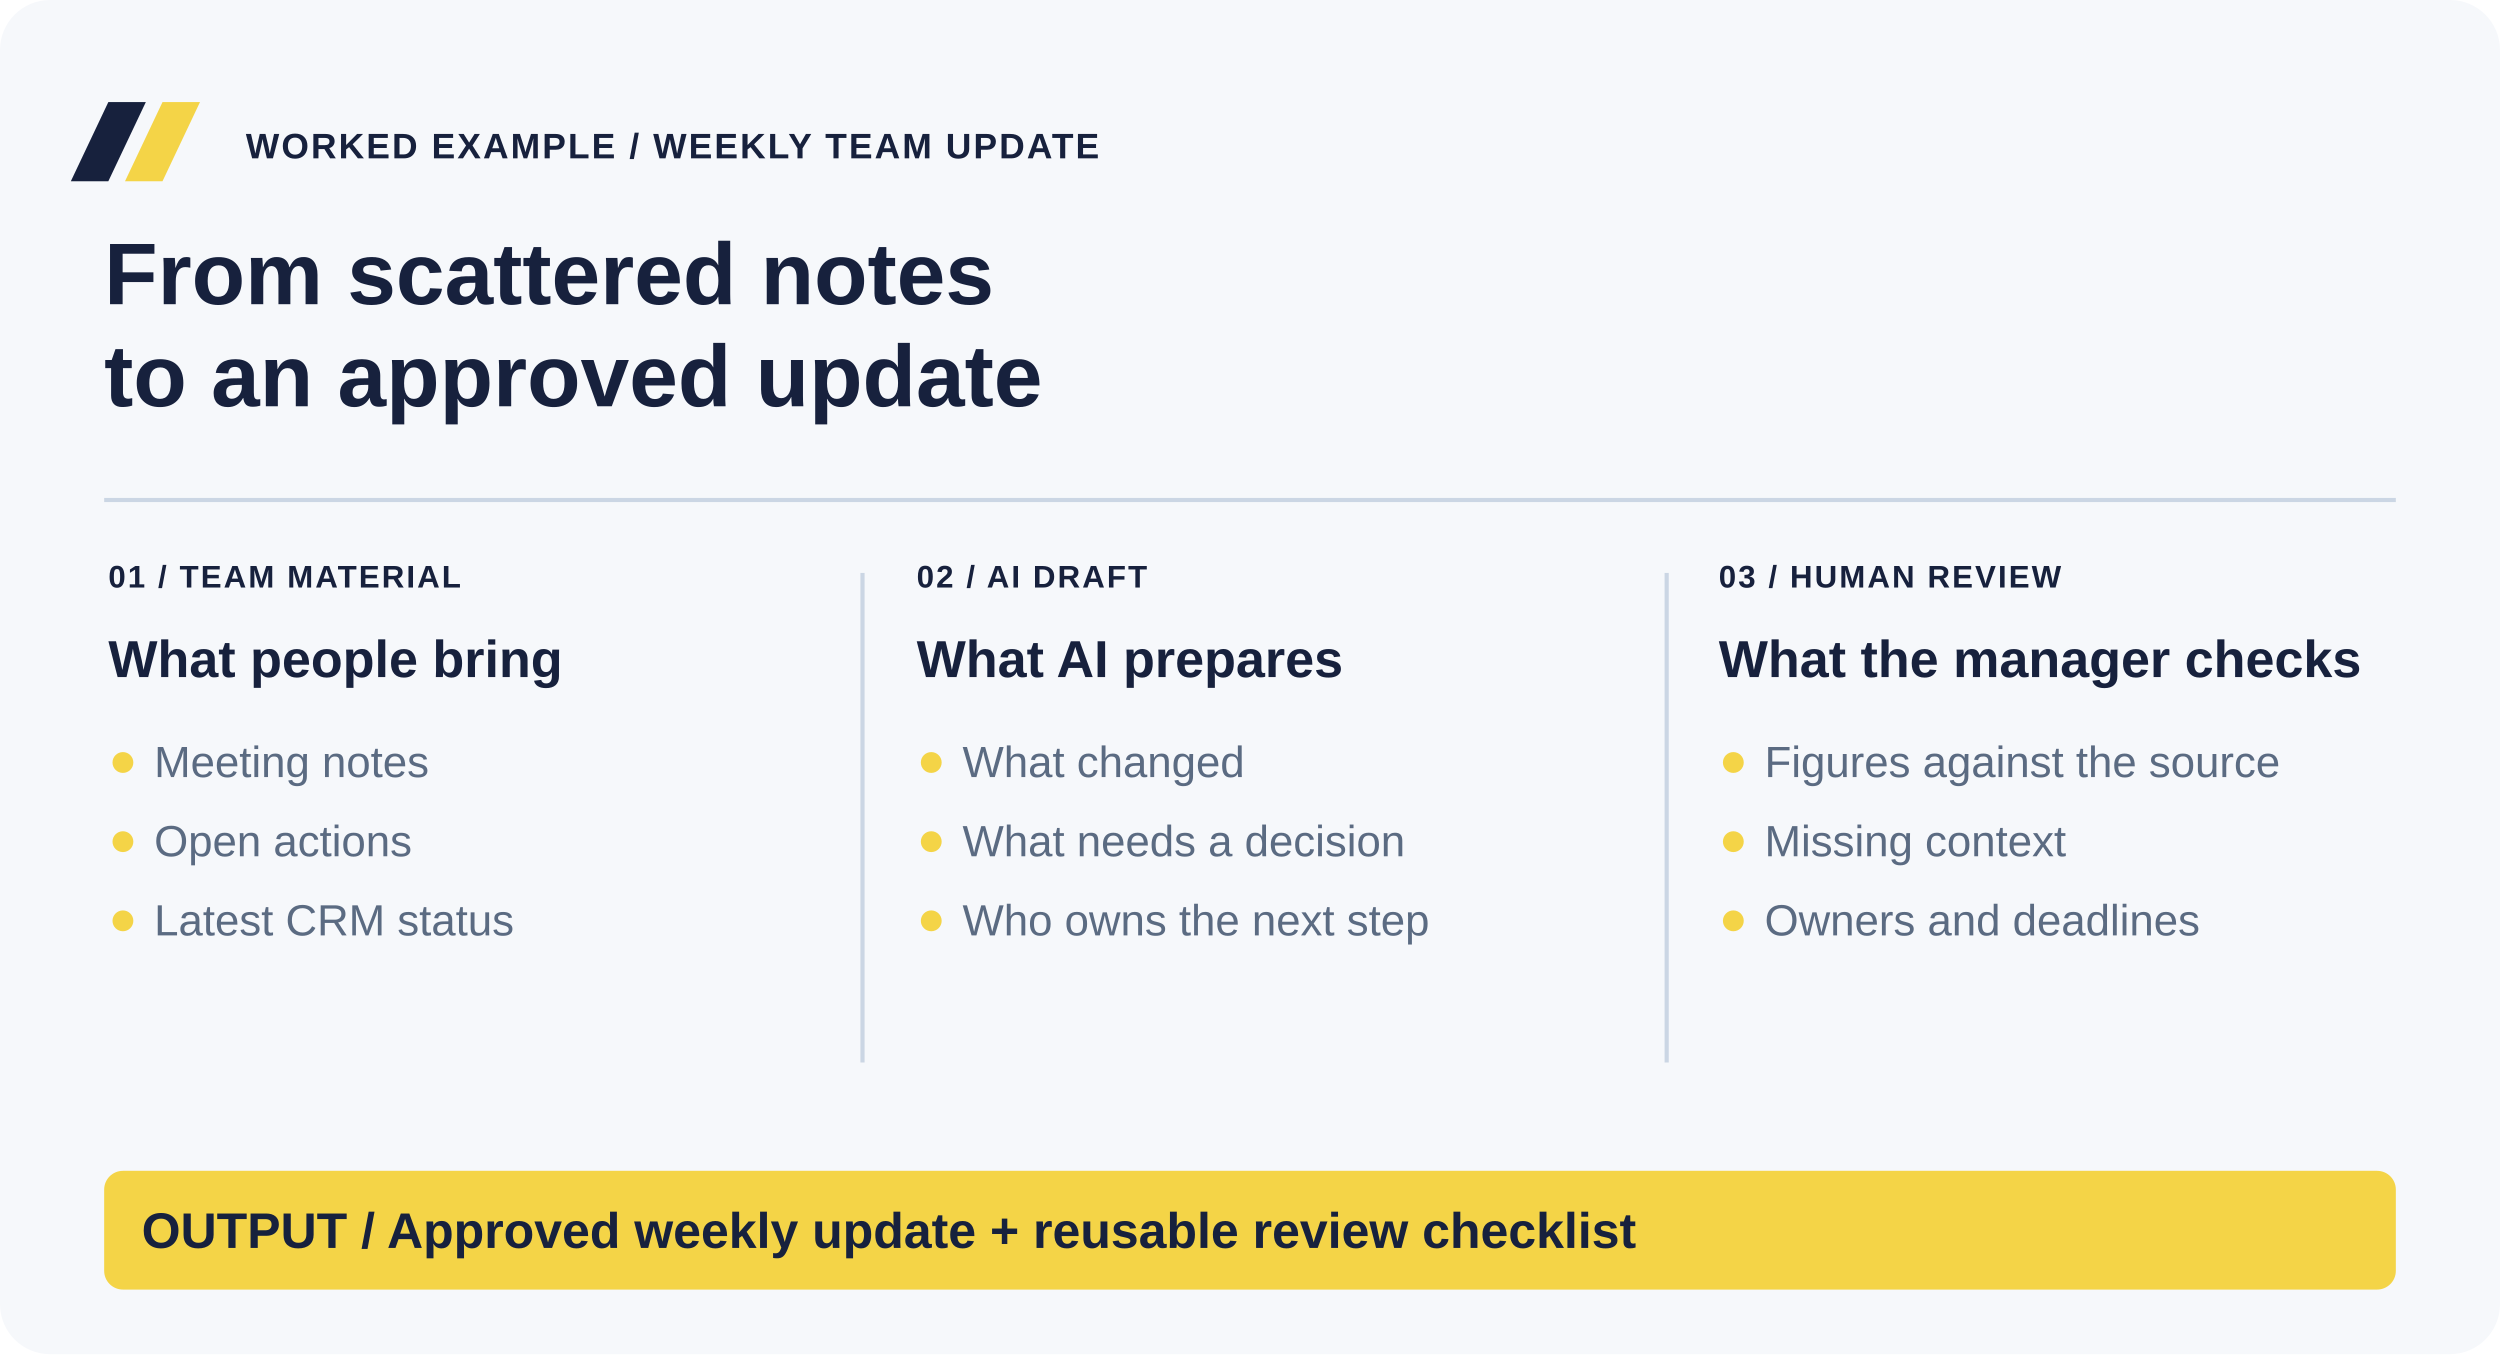
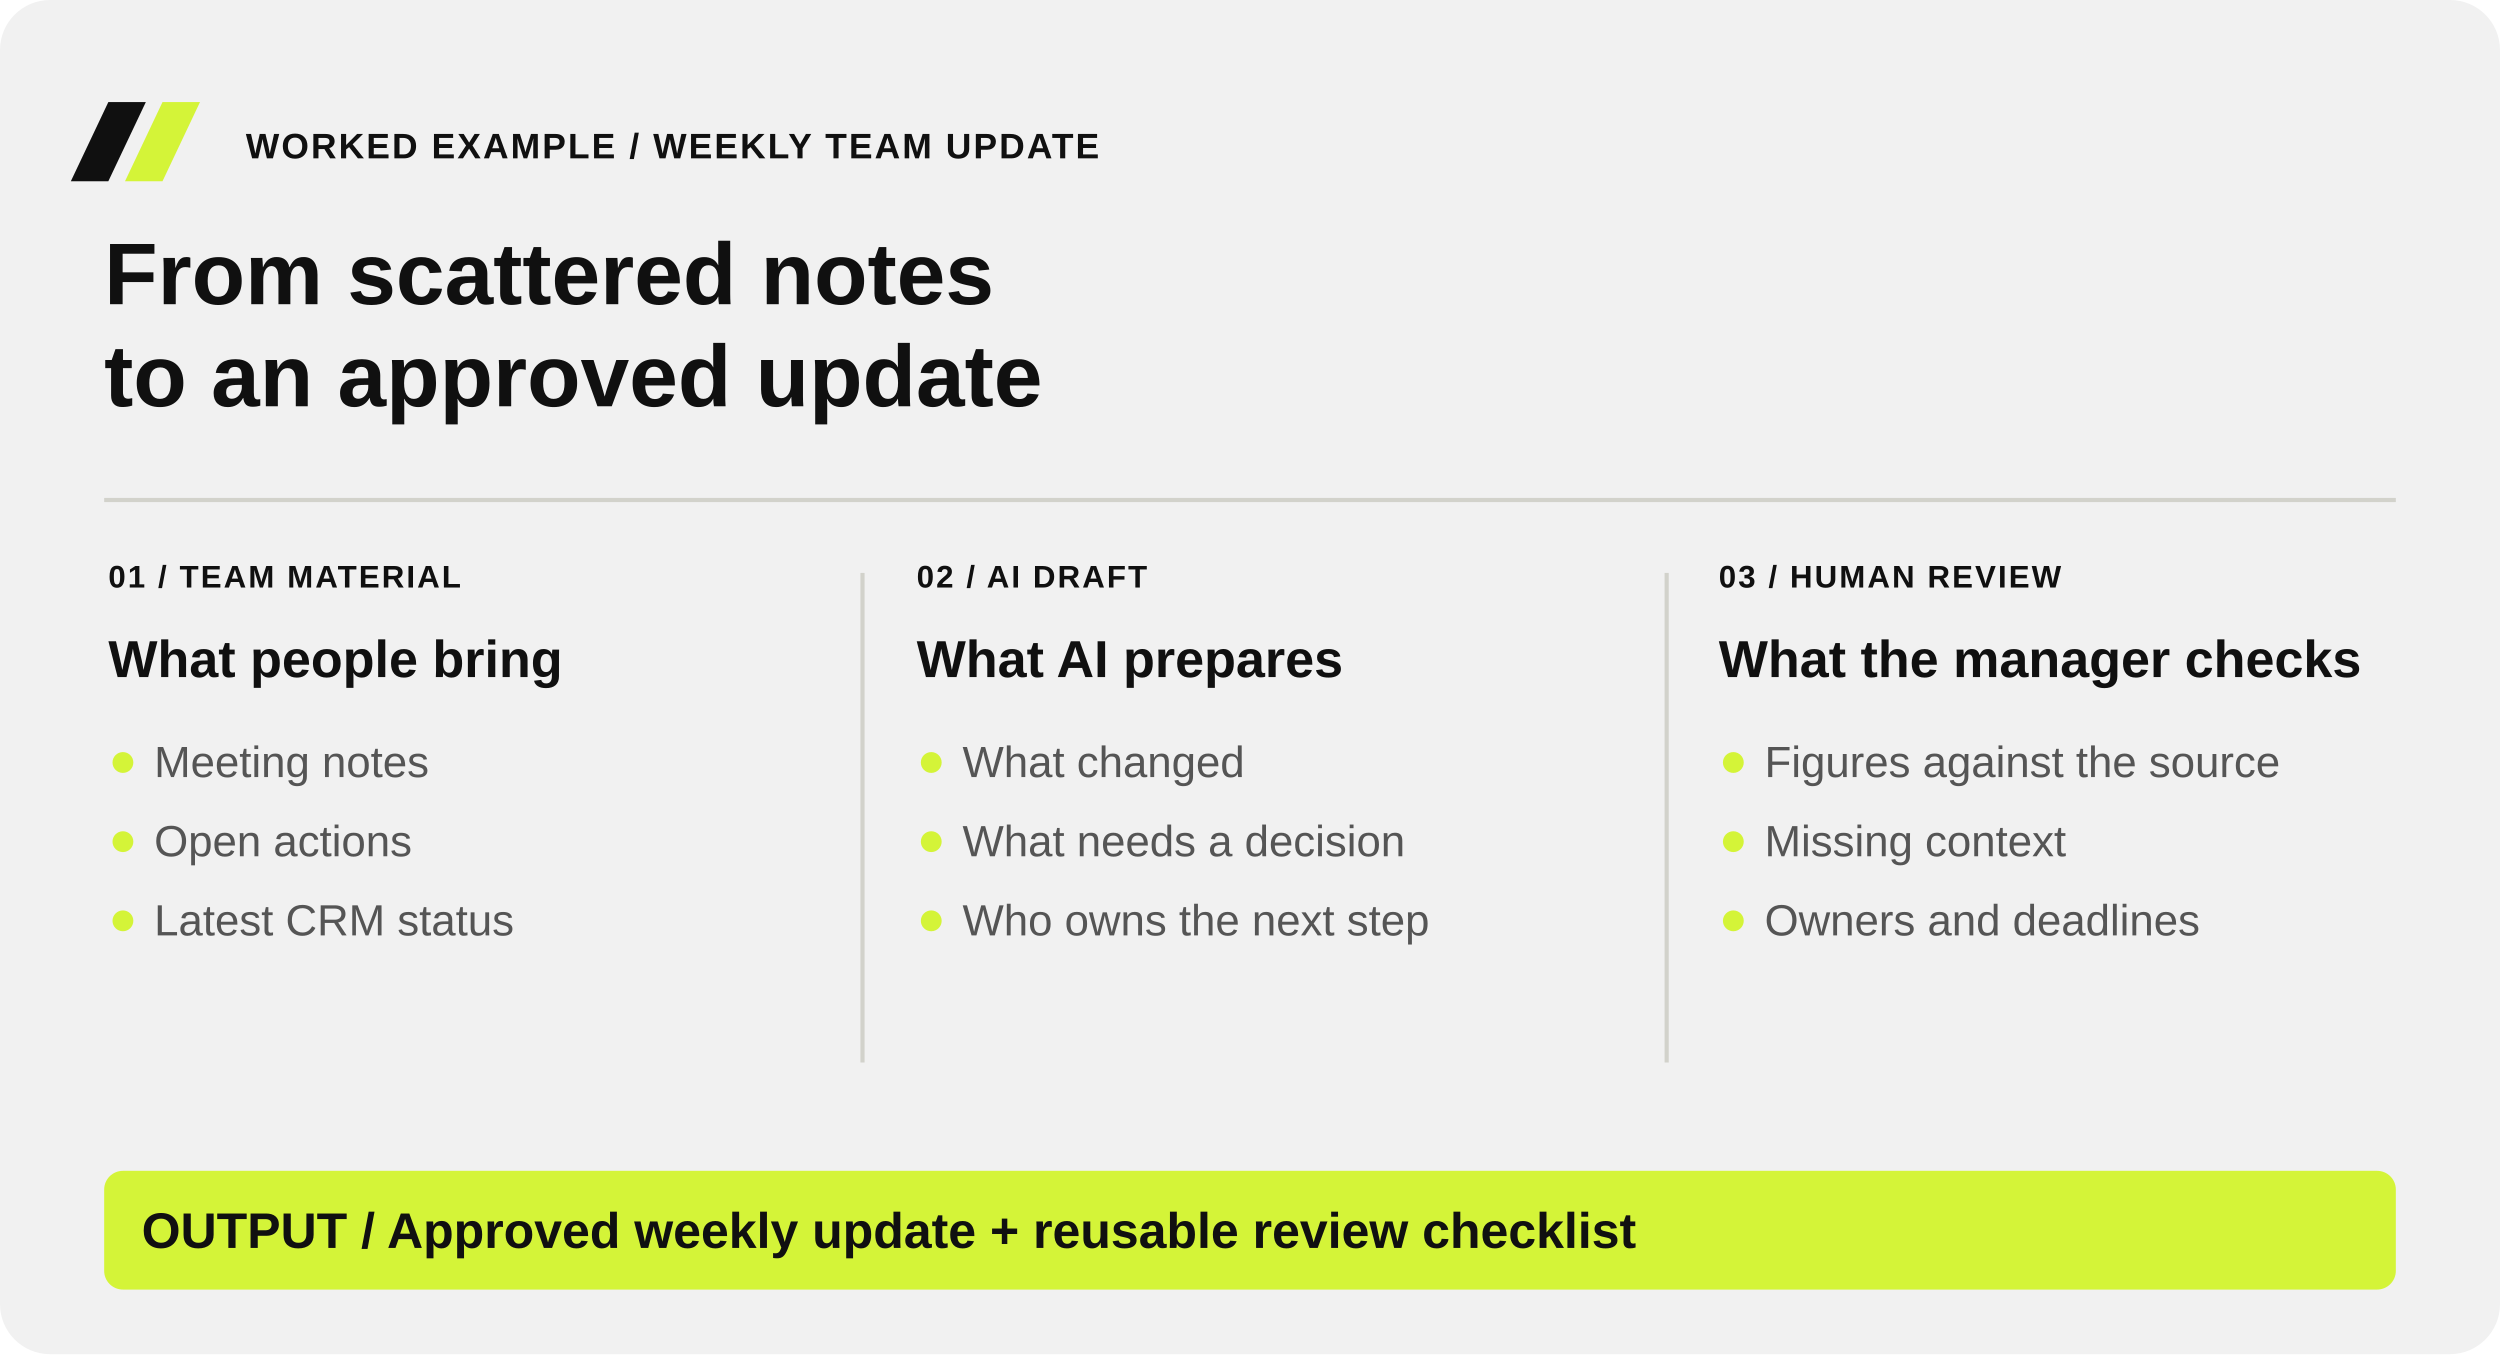
<svg xmlns="http://www.w3.org/2000/svg" width="1200" height="650" viewBox="0 0 1200 650" role="img" aria-labelledby="title desc">
-   <rect width="1200" height="650" rx="24" fill="#F6F8FB" />
-   <path d="M52 49 L70 49 L52 87 L34 87 Z" fill="#17213D" />
-   <path d="M78 49 L96 49 L78 87 L60 87 Z" fill="#F4D447" />
-   <text x="118" y="76" fill="#17213D" font-family="Arial, Helvetica, sans-serif" font-size="17" font-weight="800" letter-spacing="1">WORKED EXAMPLE / WEEKLY TEAM UPDATE</text>
-   <text x="50" y="146" fill="#17213D" font-family="Arial, Helvetica, sans-serif" font-size="42" font-weight="700" letter-spacing="0">From scattered notes</text>
-   <text x="50" y="195" fill="#17213D" font-family="Arial, Helvetica, sans-serif" font-size="42" font-weight="700" letter-spacing="0">to an approved update</text>
-   <path d="M50 240 H1150" stroke="#CBD6E4" stroke-width="2" />
-   <text x="52" y="282" fill="#17213D" font-family="Arial, Helvetica, sans-serif" font-size="15" font-weight="800" letter-spacing="1">01 / TEAM MATERIAL</text>
-   <text x="52" y="325" fill="#17213D" font-family="Arial, Helvetica, sans-serif" font-size="25" font-weight="700" letter-spacing="0">What people bring</text>
-   <circle cx="59" cy="366" r="5" fill="#F4D447" />
-   <text x="74" y="373" fill="#5B6B82" font-family="Arial, Helvetica, sans-serif" font-size="21" font-weight="400" letter-spacing="0">Meeting notes</text>
-   <circle cx="59" cy="404" r="5" fill="#F4D447" />
-   <text x="74" y="411" fill="#5B6B82" font-family="Arial, Helvetica, sans-serif" font-size="21" font-weight="400" letter-spacing="0">Open actions</text>
-   <circle cx="59" cy="442" r="5" fill="#F4D447" />
-   <text x="74" y="449" fill="#5B6B82" font-family="Arial, Helvetica, sans-serif" font-size="21" font-weight="400" letter-spacing="0">Latest CRM status</text>
-   <path d="M414 275 V510" stroke="#CBD6E4" stroke-width="2" />
-   <text x="440" y="282" fill="#17213D" font-family="Arial, Helvetica, sans-serif" font-size="15" font-weight="800" letter-spacing="1">02 / AI DRAFT</text>
-   <text x="440" y="325" fill="#17213D" font-family="Arial, Helvetica, sans-serif" font-size="25" font-weight="700" letter-spacing="0">What AI prepares</text>
-   <circle cx="447" cy="366" r="5" fill="#F4D447" />
-   <text x="462" y="373" fill="#5B6B82" font-family="Arial, Helvetica, sans-serif" font-size="21" font-weight="400" letter-spacing="0">What changed</text>
-   <circle cx="447" cy="404" r="5" fill="#F4D447" />
-   <text x="462" y="411" fill="#5B6B82" font-family="Arial, Helvetica, sans-serif" font-size="21" font-weight="400" letter-spacing="0">What needs a decision</text>
-   <circle cx="447" cy="442" r="5" fill="#F4D447" />
-   <text x="462" y="449" fill="#5B6B82" font-family="Arial, Helvetica, sans-serif" font-size="21" font-weight="400" letter-spacing="0">Who owns the next step</text>
-   <path d="M800 275 V510" stroke="#CBD6E4" stroke-width="2" />
-   <text x="825" y="282" fill="#17213D" font-family="Arial, Helvetica, sans-serif" font-size="15" font-weight="800" letter-spacing="1">03 / HUMAN REVIEW</text>
-   <text x="825" y="325" fill="#17213D" font-family="Arial, Helvetica, sans-serif" font-size="25" font-weight="700" letter-spacing="0">What the manager checks</text>
-   <circle cx="832" cy="366" r="5" fill="#F4D447" />
-   <text x="847" y="373" fill="#5B6B82" font-family="Arial, Helvetica, sans-serif" font-size="21" font-weight="400" letter-spacing="0">Figures against the source</text>
-   <circle cx="832" cy="404" r="5" fill="#F4D447" />
-   <text x="847" y="411" fill="#5B6B82" font-family="Arial, Helvetica, sans-serif" font-size="21" font-weight="400" letter-spacing="0">Missing context</text>
-   <circle cx="832" cy="442" r="5" fill="#F4D447" />
-   <text x="847" y="449" fill="#5B6B82" font-family="Arial, Helvetica, sans-serif" font-size="21" font-weight="400" letter-spacing="0">Owners and deadlines</text>
-   <rect x="50" y="562" width="1100" height="57" rx="9" fill="#F4D447" />
-   <text x="68" y="599" fill="#17213D" font-family="Arial, Helvetica, sans-serif" font-size="24" font-weight="800" letter-spacing="0">OUTPUT  /  Approved weekly update + reusable review checklist</text>
+   <rect width="1200" height="650" rx="24" fill="#F1F1F1" />
+   <path d="M52 49 L70 49 L52 87 L34 87 Z" fill="#101010" />
+   <path d="M78 49 L96 49 L78 87 L60 87 Z" fill="#D4F438" />
+   <text x="118" y="76" fill="#101010" font-family="Arial, Helvetica, sans-serif" font-size="17" font-weight="800" letter-spacing="1">WORKED EXAMPLE / WEEKLY TEAM UPDATE</text>
+   <text x="50" y="146" fill="#101010" font-family="Arial, Helvetica, sans-serif" font-size="42" font-weight="700" letter-spacing="0">From scattered notes</text>
+   <text x="50" y="195" fill="#101010" font-family="Arial, Helvetica, sans-serif" font-size="42" font-weight="700" letter-spacing="0">to an approved update</text>
+   <path d="M50 240 H1150" stroke="#D2D2CB" stroke-width="2" />
+   <text x="52" y="282" fill="#101010" font-family="Arial, Helvetica, sans-serif" font-size="15" font-weight="800" letter-spacing="1">01 / TEAM MATERIAL</text>
+   <text x="52" y="325" fill="#101010" font-family="Arial, Helvetica, sans-serif" font-size="25" font-weight="700" letter-spacing="0">What people bring</text>
+   <circle cx="59" cy="366" r="5" fill="#D4F438" />
+   <text x="74" y="373" fill="#555555" font-family="Arial, Helvetica, sans-serif" font-size="21" font-weight="400" letter-spacing="0">Meeting notes</text>
+   <circle cx="59" cy="404" r="5" fill="#D4F438" />
+   <text x="74" y="411" fill="#555555" font-family="Arial, Helvetica, sans-serif" font-size="21" font-weight="400" letter-spacing="0">Open actions</text>
+   <circle cx="59" cy="442" r="5" fill="#D4F438" />
+   <text x="74" y="449" fill="#555555" font-family="Arial, Helvetica, sans-serif" font-size="21" font-weight="400" letter-spacing="0">Latest CRM status</text>
+   <path d="M414 275 V510" stroke="#D2D2CB" stroke-width="2" />
+   <text x="440" y="282" fill="#101010" font-family="Arial, Helvetica, sans-serif" font-size="15" font-weight="800" letter-spacing="1">02 / AI DRAFT</text>
+   <text x="440" y="325" fill="#101010" font-family="Arial, Helvetica, sans-serif" font-size="25" font-weight="700" letter-spacing="0">What AI prepares</text>
+   <circle cx="447" cy="366" r="5" fill="#D4F438" />
+   <text x="462" y="373" fill="#555555" font-family="Arial, Helvetica, sans-serif" font-size="21" font-weight="400" letter-spacing="0">What changed</text>
+   <circle cx="447" cy="404" r="5" fill="#D4F438" />
+   <text x="462" y="411" fill="#555555" font-family="Arial, Helvetica, sans-serif" font-size="21" font-weight="400" letter-spacing="0">What needs a decision</text>
+   <circle cx="447" cy="442" r="5" fill="#D4F438" />
+   <text x="462" y="449" fill="#555555" font-family="Arial, Helvetica, sans-serif" font-size="21" font-weight="400" letter-spacing="0">Who owns the next step</text>
+   <path d="M800 275 V510" stroke="#D2D2CB" stroke-width="2" />
+   <text x="825" y="282" fill="#101010" font-family="Arial, Helvetica, sans-serif" font-size="15" font-weight="800" letter-spacing="1">03 / HUMAN REVIEW</text>
+   <text x="825" y="325" fill="#101010" font-family="Arial, Helvetica, sans-serif" font-size="25" font-weight="700" letter-spacing="0">What the manager checks</text>
+   <circle cx="832" cy="366" r="5" fill="#D4F438" />
+   <text x="847" y="373" fill="#555555" font-family="Arial, Helvetica, sans-serif" font-size="21" font-weight="400" letter-spacing="0">Figures against the source</text>
+   <circle cx="832" cy="404" r="5" fill="#D4F438" />
+   <text x="847" y="411" fill="#555555" font-family="Arial, Helvetica, sans-serif" font-size="21" font-weight="400" letter-spacing="0">Missing context</text>
+   <circle cx="832" cy="442" r="5" fill="#D4F438" />
+   <text x="847" y="449" fill="#555555" font-family="Arial, Helvetica, sans-serif" font-size="21" font-weight="400" letter-spacing="0">Owners and deadlines</text>
+   <rect x="50" y="562" width="1100" height="57" rx="9" fill="#D4F438" />
+   <text x="68" y="599" fill="#101010" font-family="Arial, Helvetica, sans-serif" font-size="24" font-weight="800" letter-spacing="0">OUTPUT  /  Approved weekly update + reusable review checklist</text>
</svg>
